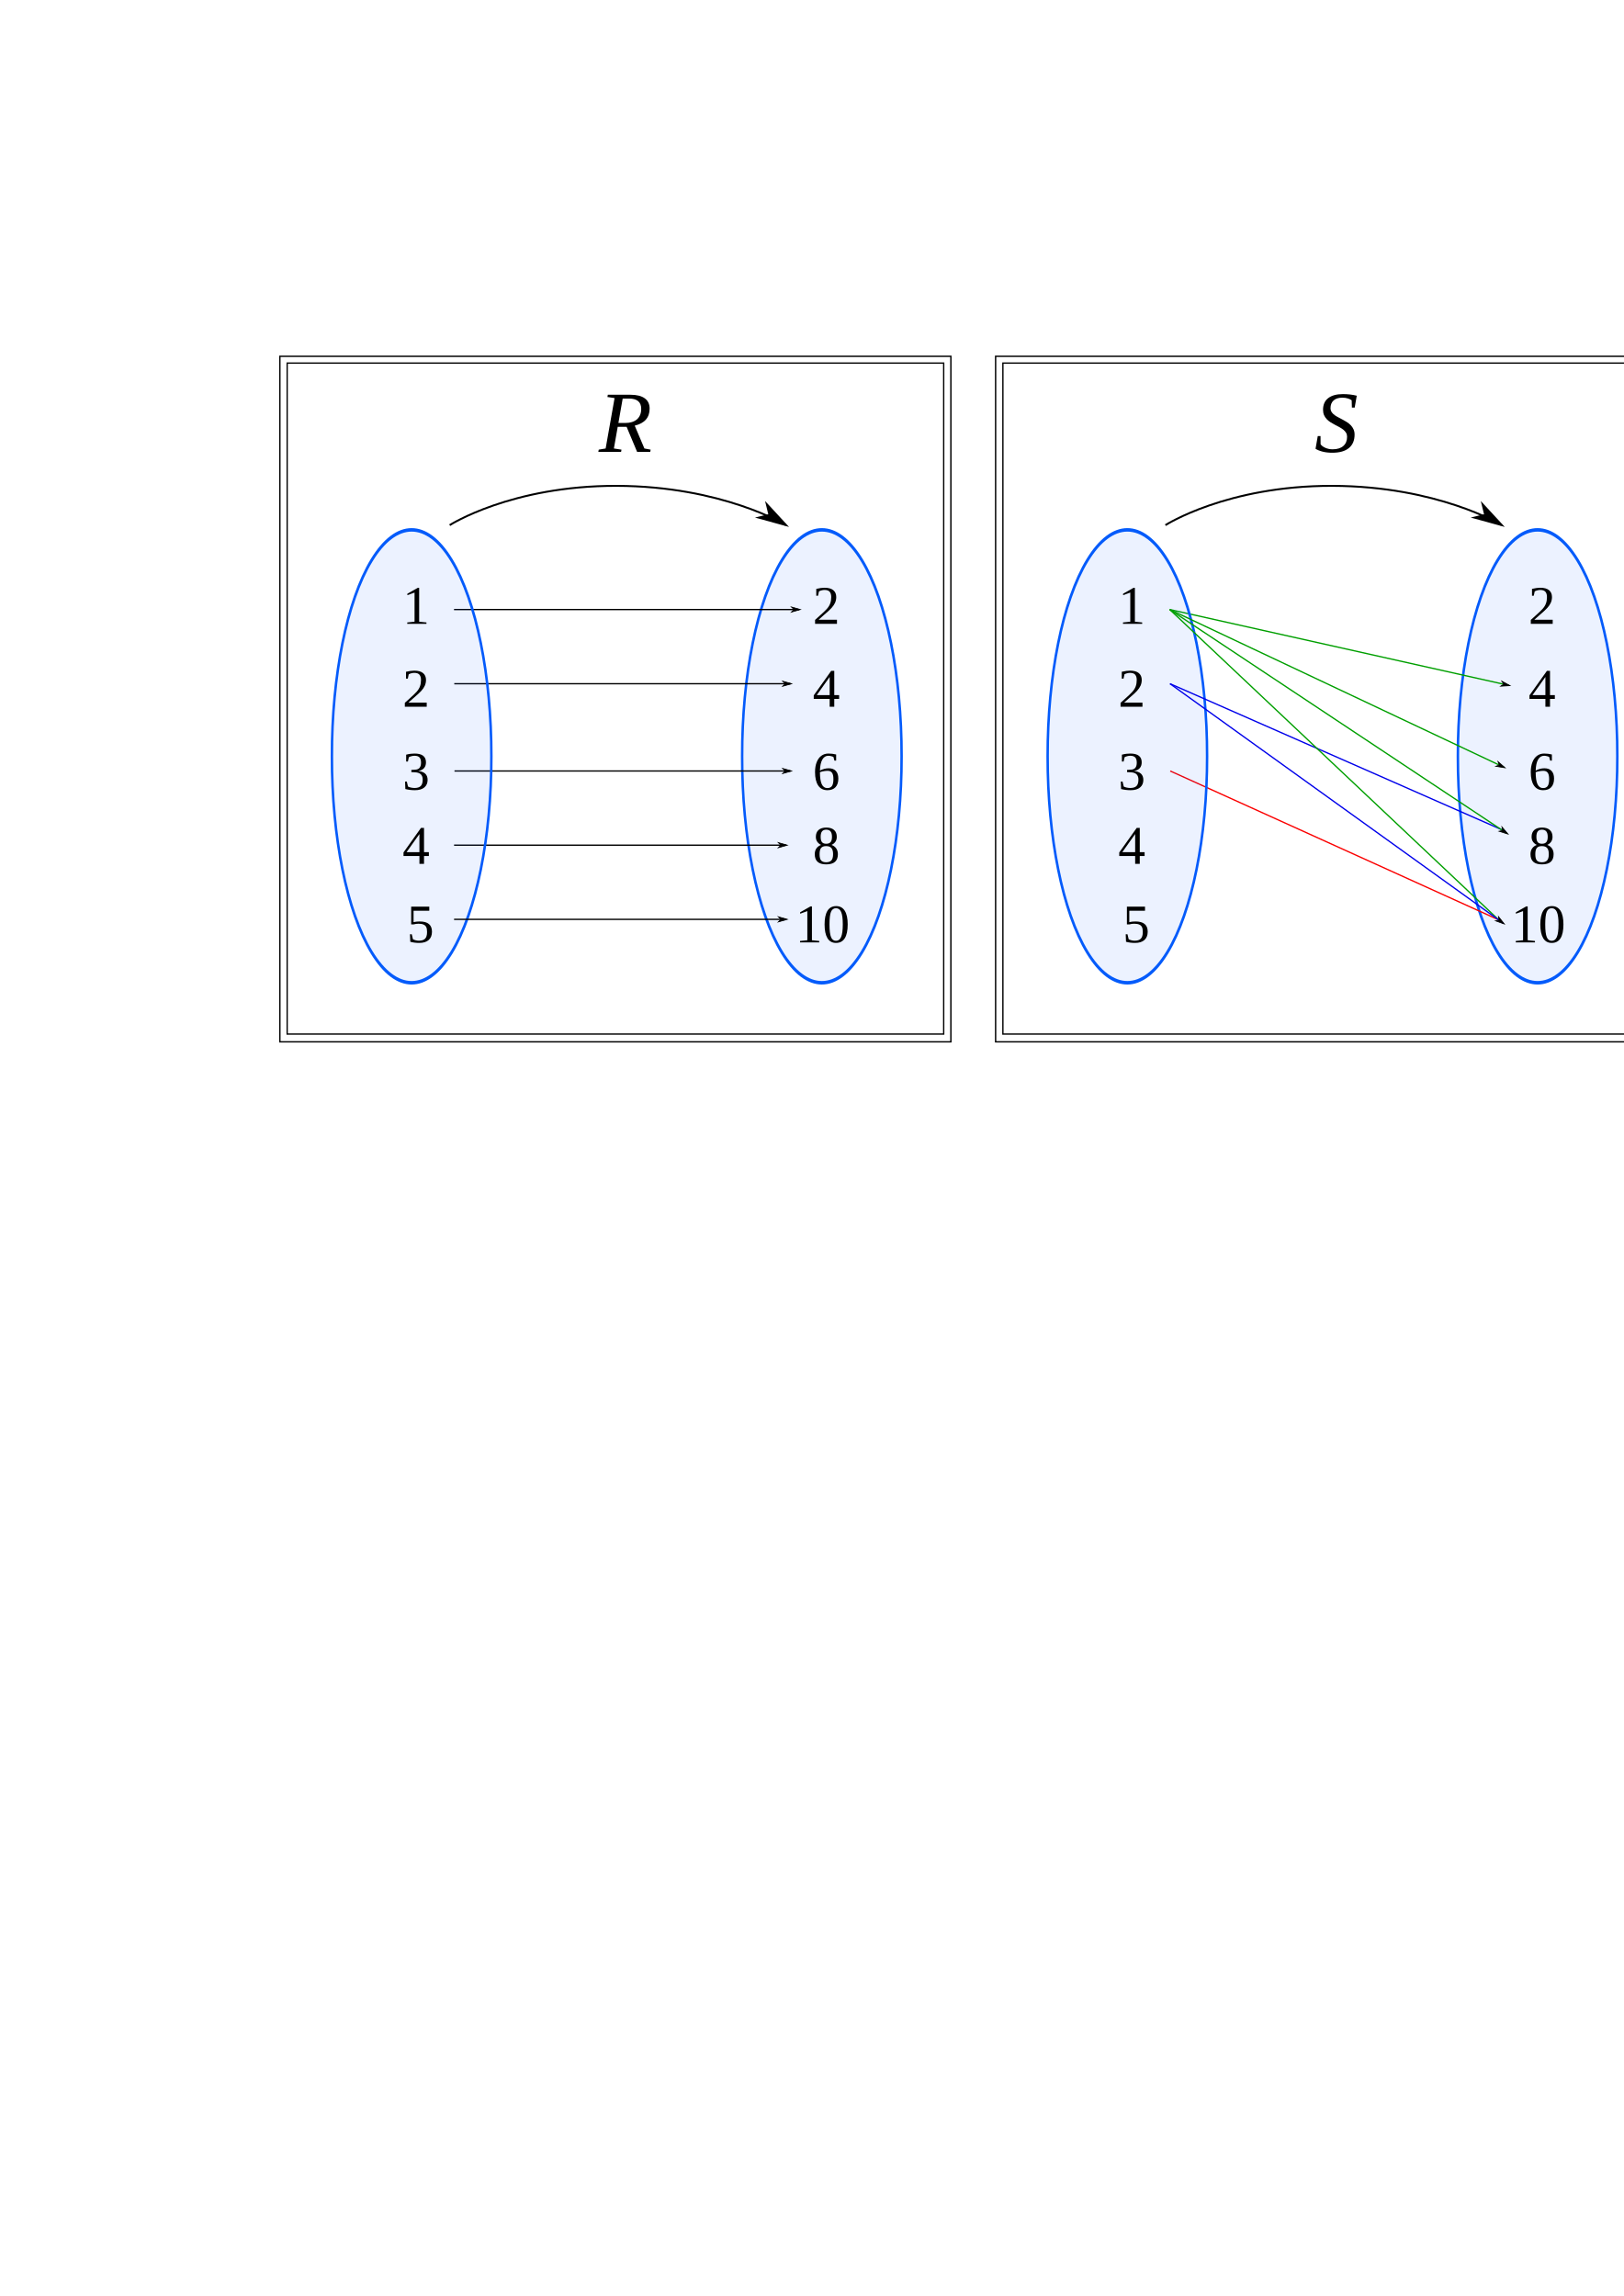
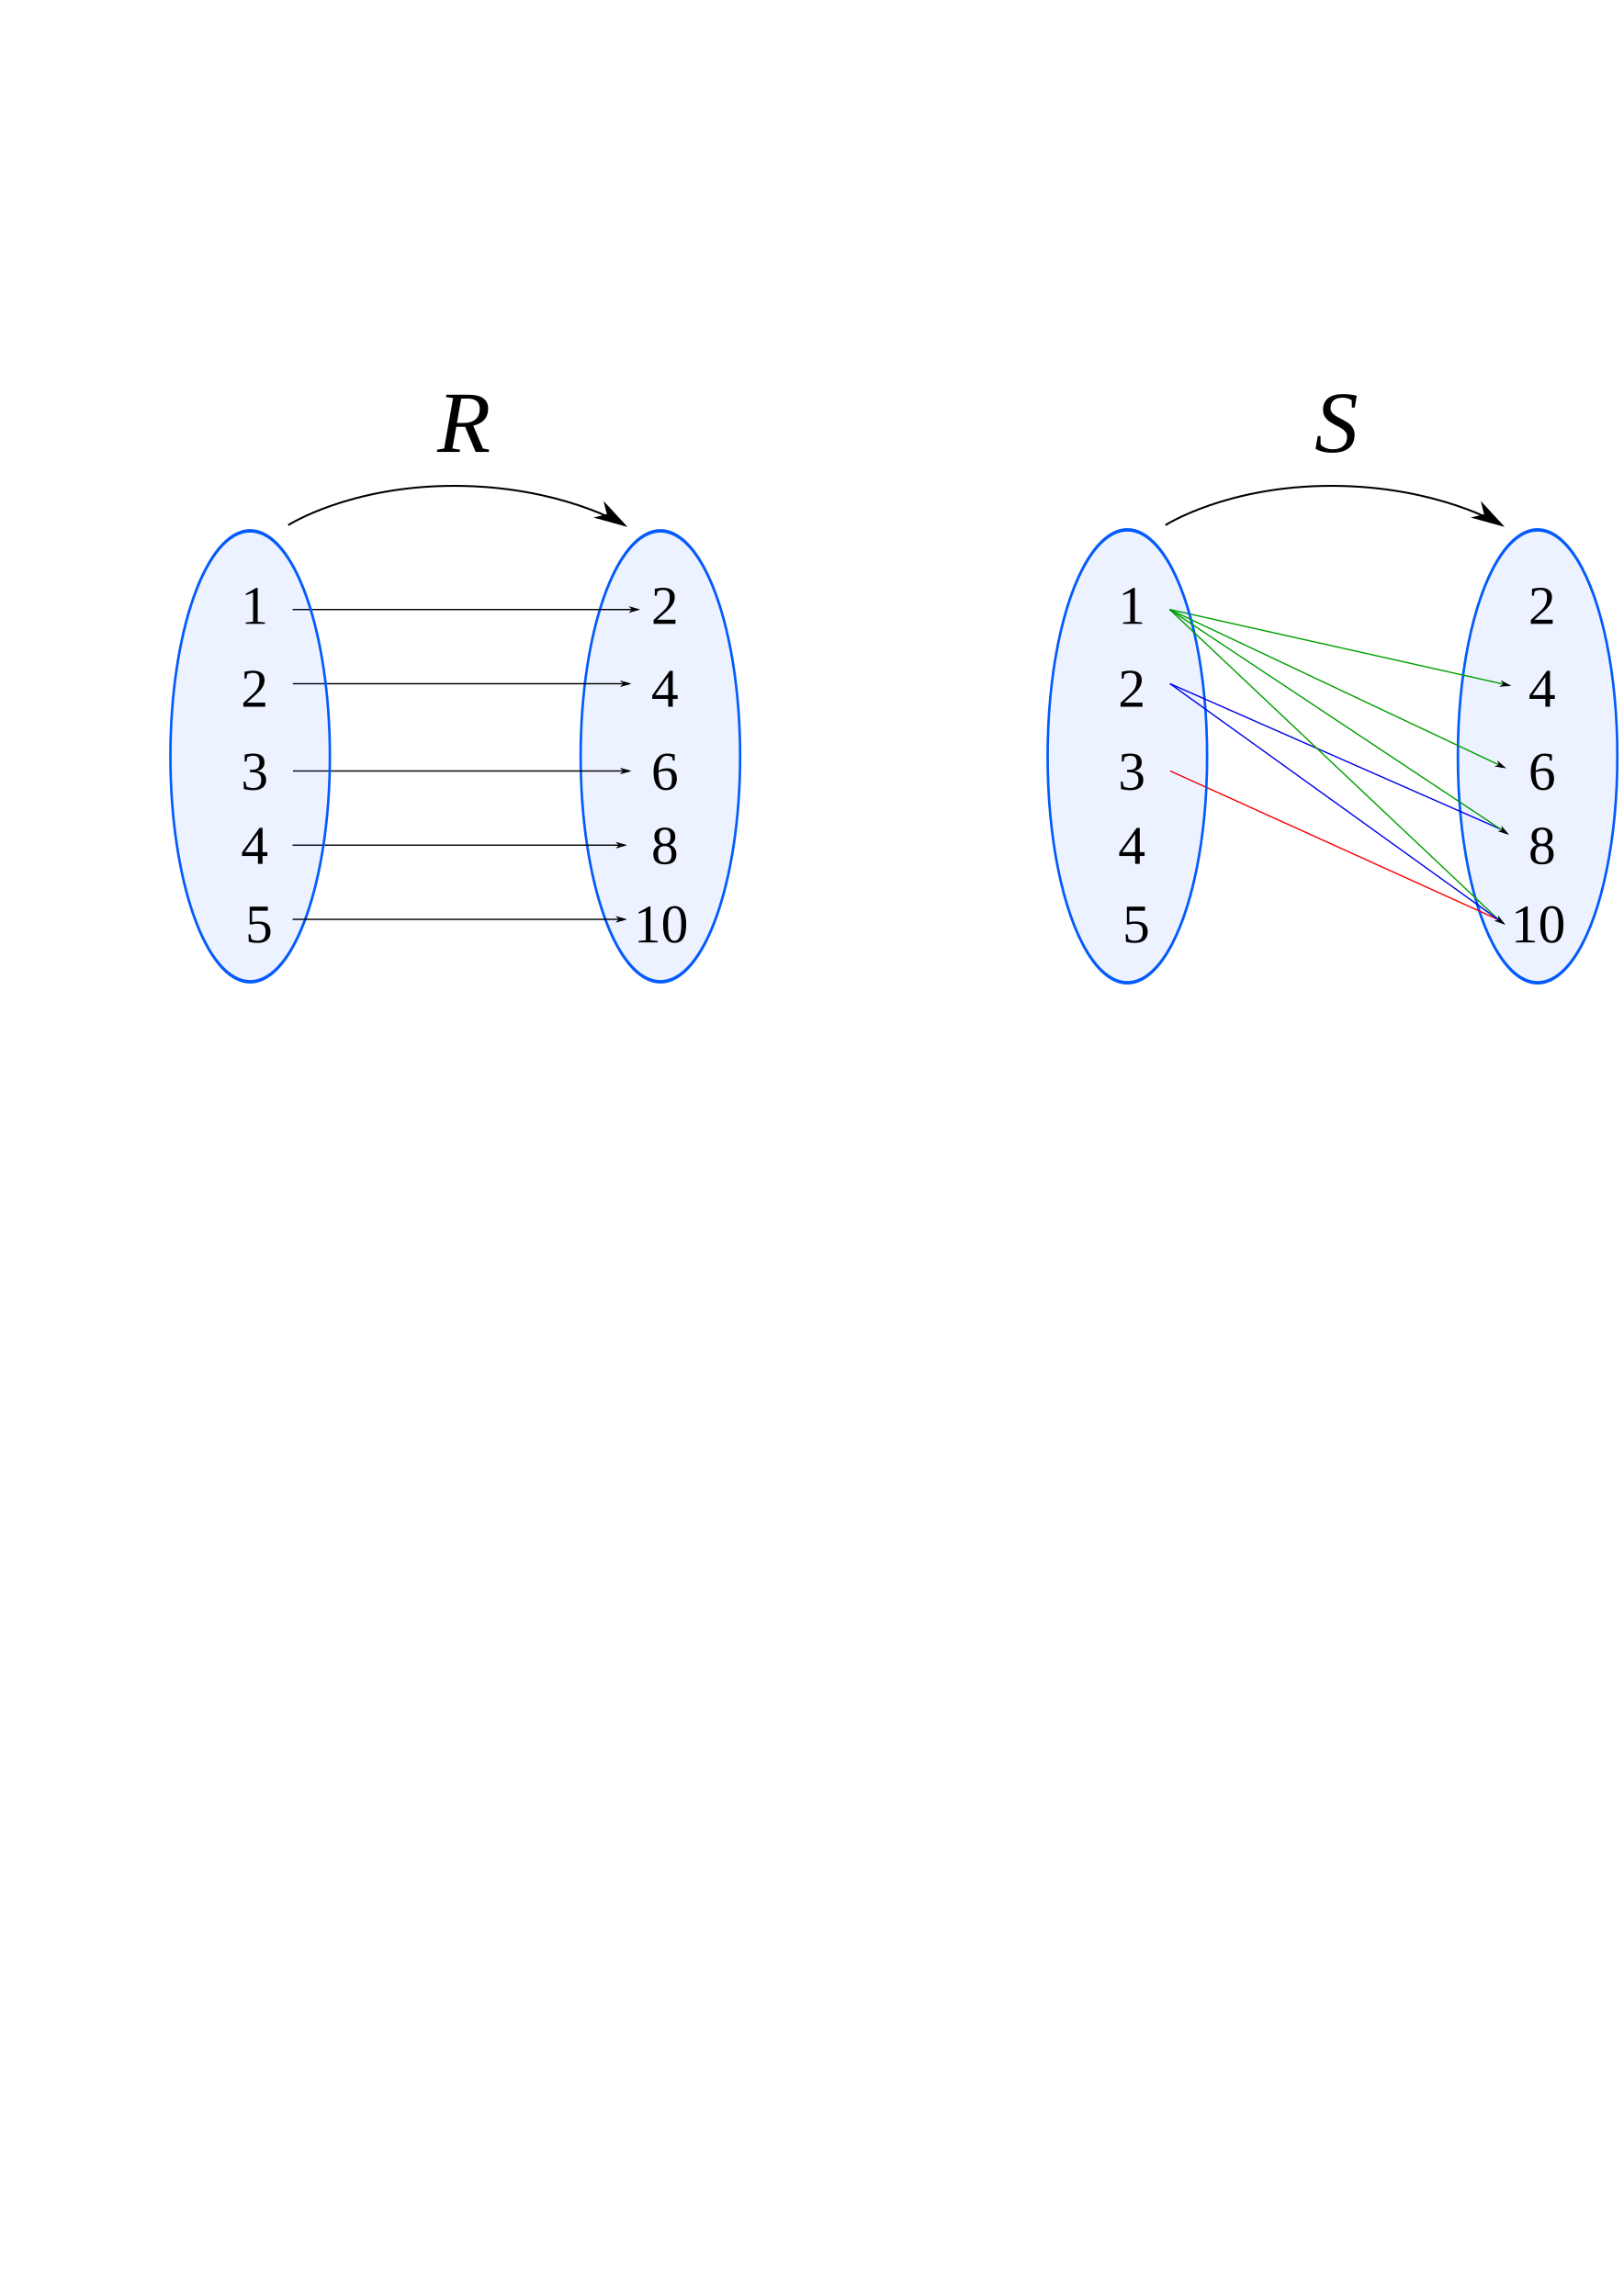
<svg xmlns="http://www.w3.org/2000/svg" xmlns:ns1="http://www.openswatchbook.org/uri/2009/osb" width="744.094" height="1052.362" id="svg2" version="1.1">
  <defs id="defs4">
    <marker orient="auto" refY="0.0" refX="0.0" id="Arrow2Lend" style="overflow:visible;">
      <path id="path5283" style="font-size:12.0;fill-rule:evenodd;stroke-width:0.625;stroke-linejoin:round;" d="M 8.719,4.034 L -2.207,0.016 L 8.719,-4.002 C 6.973,-1.63 6.983,1.616 8.719,4.034 z " transform="scale(1.1) rotate(180) translate(1,0)" />
    </marker>
    <marker orient="auto" refY="0.0" refX="0.0" id="Arrow1Mend" style="overflow:visible;">
      <path id="path5271" d="M 0.0,0.0 L 5.0,-5.0 L -12.5,0.0 L 5.0,5.0 L 0.0,0.0 z " style="fill-rule:evenodd;stroke:#000000;stroke-width:1.0pt;marker-start:none;" transform="scale(0.4) rotate(180) translate(10,0)" />
    </marker>
    <marker orient="auto" refY="0.0" refX="0.0" id="Arrow1Lend" style="overflow:visible;">
      <path id="path5265" d="M 0.0,0.0 L 5.0,-5.0 L -12.5,0.0 L 5.0,5.0 L 0.0,0.0 z " style="fill-rule:evenodd;stroke:#000000;stroke-width:1.0pt;marker-start:none;" transform="scale(0.8) rotate(180) translate(12.5,0)" />
    </marker>
    <linearGradient id="linearGradient5205" ns1:paint="solid">
      <stop style="stop-color:#055bfb;stop-opacity:1;" offset="0" id="stop5207" />
    </linearGradient>
  </defs>
  <g id="layer1">
-     <path transform="matrix(0.7104569,0,0,1.001214,250.2765,-1.486134)" d="m 229.286,347.719 a 51.429,103.214 0 1 1 -102.857,0 51.429,103.214 0 1 1 102.857,0 z" id="path5239" style="fill:#055bfb;fill-opacity:0.076;stroke:#045bfb;stroke-width:1.6;stroke-miterlimit:4;stroke-opacity:1;stroke-dasharray:none" />
-     <text id="text5241" y="285.934" x="372.429" style="font-size:25px;font-style:normal;font-variant:normal;font-weight:bold;font-stretch:normal;line-height:125%;letter-spacing:0px;word-spacing:0px;fill:#000000;fill-opacity:1;stroke:none;font-family:Times New Roman;-inkscape-font-specification:Times New Roman" xml:space="preserve">
-       <tspan style="font-size:25px;font-style:normal;font-variant:normal;font-weight:normal;font-stretch:normal;font-family:Times New Roman;-inkscape-font-specification:Times New Roman" y="285.934" x="372.429" id="tspan5243">2</tspan>
-     </text>
-     <path style="fill:none;stroke:#000000;stroke-width:0.876px;stroke-linecap:butt;stroke-linejoin:miter;stroke-opacity:1;marker-end:url(#Arrow1Lend)" d="m 206.074,240.698 c 0,0 28.157,-18.123 76.469,-18.01 48.312,0.114 77.59,17.947 77.59,17.947" id="path5257" />
-     <path style="fill:none;stroke:#000000;stroke-width:0.6;stroke-linecap:butt;stroke-linejoin:miter;stroke-miterlimit:4;stroke-opacity:1;stroke-dasharray:none;marker-end:url(#Arrow1Mend)" d="m 208.064,279.38 158.166,0 0,0" id="path6075" />
-     <path id="path6263" d="m 208.181,313.38 154.05,0 0,0" style="fill:none;stroke:#000000;stroke-width:0.6;stroke-linecap:butt;stroke-linejoin:miter;stroke-miterlimit:4;stroke-opacity:1;stroke-dasharray:none;marker-end:url(#Arrow1Mend)" />
-     <path style="fill:none;stroke:#000000;stroke-width:0.6;stroke-linecap:butt;stroke-linejoin:miter;stroke-miterlimit:4;stroke-opacity:1;stroke-dasharray:none;marker-end:url(#Arrow1Mend)" d="m 208.279,353.38 153.951,0 0,0" id="path6265" />
-     <path id="path6267" d="m 208.083,387.38 152.148,0 0,0" style="fill:none;stroke:#000000;stroke-width:0.6;stroke-linecap:butt;stroke-linejoin:miter;stroke-miterlimit:4;stroke-opacity:1;stroke-dasharray:none;marker-end:url(#Arrow1Mend)" />
-     <text xml:space="preserve" style="font-size:25px;font-style:normal;font-variant:normal;font-weight:bold;font-stretch:normal;line-height:125%;letter-spacing:0px;word-spacing:0px;fill:#000000;fill-opacity:1;stroke:none;font-family:Times New Roman;-inkscape-font-specification:Times New Roman" x="372.429" y="323.934" id="text6273">
-       <tspan id="tspan6275" x="372.429" y="323.934" style="font-size:25px;font-style:normal;font-variant:normal;font-weight:normal;font-stretch:normal;font-family:Times New Roman;-inkscape-font-specification:Times New Roman">4</tspan>
-     </text>
-     <text id="text6277" y="361.934" x="372.429" style="font-size:25px;font-style:normal;font-variant:normal;font-weight:bold;font-stretch:normal;line-height:125%;letter-spacing:0px;word-spacing:0px;fill:#000000;fill-opacity:1;stroke:none;font-family:Times New Roman;-inkscape-font-specification:Times New Roman" xml:space="preserve">
-       <tspan style="font-size:25px;font-style:normal;font-variant:normal;font-weight:normal;font-stretch:normal;font-family:Times New Roman;-inkscape-font-specification:Times New Roman" y="361.934" x="372.429" id="tspan6279">6</tspan>
-     </text>
-     <text xml:space="preserve" style="font-size:25px;font-style:normal;font-variant:normal;font-weight:bold;font-stretch:normal;line-height:125%;letter-spacing:0px;word-spacing:0px;fill:#000000;fill-opacity:1;stroke:none;font-family:Times New Roman;-inkscape-font-specification:Times New Roman" x="372.429" y="395.934" id="text6281">
-       <tspan id="tspan6283" x="372.429" y="395.934" style="font-size:25px;font-style:normal;font-variant:normal;font-weight:normal;font-stretch:normal;font-family:Times New Roman;-inkscape-font-specification:Times New Roman">8</tspan>
-     </text>
-     <text id="text6285" y="431.934" x="364.429" style="font-size:25px;font-style:normal;font-variant:normal;font-weight:bold;font-stretch:normal;line-height:125%;letter-spacing:0px;word-spacing:0px;fill:#000000;fill-opacity:1;stroke:none;font-family:Times New Roman;-inkscape-font-specification:Times New Roman" xml:space="preserve">
-       <tspan style="font-size:25px;font-style:normal;font-variant:normal;font-weight:normal;font-stretch:normal;font-family:Times New Roman;-inkscape-font-specification:Times New Roman" y="431.934" x="364.429" id="tspan6287">10</tspan>
-     </text>
-     <path style="fill:#055bfb;fill-opacity:0.076;stroke:#045bfb;stroke-width:1.6;stroke-miterlimit:4;stroke-opacity:1;stroke-dasharray:none" id="path6289" d="m 229.286,347.719 a 51.429,103.214 0 1 1 -102.857,0 51.429,103.214 0 1 1 102.857,0 z" transform="matrix(0.7104569,0,0,1.001214,62.27647,-1.486134)" />
-     <text xml:space="preserve" style="font-size:25px;font-style:normal;font-variant:normal;font-weight:bold;font-stretch:normal;line-height:125%;letter-spacing:0px;word-spacing:0px;fill:#000000;fill-opacity:1;stroke:none;font-family:Times New Roman;-inkscape-font-specification:Times New Roman" x="184.429" y="285.934" id="text6291">
-       <tspan id="tspan6293" x="184.429" y="285.934" style="font-size:25px;font-style:normal;font-variant:normal;font-weight:normal;font-stretch:normal;font-family:Times New Roman;-inkscape-font-specification:Times New Roman">1</tspan>
-     </text>
-     <text id="text6295" y="323.934" x="184.429" style="font-size:25px;font-style:normal;font-variant:normal;font-weight:bold;font-stretch:normal;line-height:125%;letter-spacing:0px;word-spacing:0px;fill:#000000;fill-opacity:1;stroke:none;font-family:Times New Roman;-inkscape-font-specification:Times New Roman" xml:space="preserve">
-       <tspan style="font-size:25px;font-style:normal;font-variant:normal;font-weight:normal;font-stretch:normal;font-family:Times New Roman;-inkscape-font-specification:Times New Roman" y="323.934" x="184.429" id="tspan6297">2</tspan>
-     </text>
-     <text xml:space="preserve" style="font-size:25px;font-style:normal;font-variant:normal;font-weight:bold;font-stretch:normal;line-height:125%;letter-spacing:0px;word-spacing:0px;fill:#000000;fill-opacity:1;stroke:none;font-family:Times New Roman;-inkscape-font-specification:Times New Roman" x="184.429" y="361.934" id="text6299">
-       <tspan id="tspan6301" x="184.429" y="361.934" style="font-size:25px;font-style:normal;font-variant:normal;font-weight:normal;font-stretch:normal;font-family:Times New Roman;-inkscape-font-specification:Times New Roman">3</tspan>
-     </text>
-     <text id="text6303" y="395.934" x="184.429" style="font-size:25px;font-style:normal;font-variant:normal;font-weight:bold;font-stretch:normal;line-height:125%;letter-spacing:0px;word-spacing:0px;fill:#000000;fill-opacity:1;stroke:none;font-family:Times New Roman;-inkscape-font-specification:Times New Roman" xml:space="preserve">
-       <tspan style="font-size:25px;font-style:normal;font-variant:normal;font-weight:normal;font-stretch:normal;font-family:Times New Roman;-inkscape-font-specification:Times New Roman" y="395.934" x="184.429" id="tspan6305">4</tspan>
-     </text>
-     <text xml:space="preserve" style="font-size:25px;font-style:normal;font-variant:normal;font-weight:bold;font-stretch:normal;line-height:125%;letter-spacing:0px;word-spacing:0px;fill:#000000;fill-opacity:1;stroke:none;font-family:Times New Roman;-inkscape-font-specification:Times New Roman" x="186.429" y="431.934" id="text6307">
-       <tspan id="tspan6309" x="186.429" y="431.934" style="font-size:25px;font-style:normal;font-variant:normal;font-weight:normal;font-stretch:normal;font-family:Times New Roman;-inkscape-font-specification:Times New Roman">5</tspan>
-     </text>
-     <path style="fill:none;stroke:#000000;stroke-width:0.6;stroke-linecap:butt;stroke-linejoin:miter;stroke-miterlimit:4;stroke-opacity:1;stroke-dasharray:none;marker-end:url(#Arrow1Mend)" d="m 208.083,421.38 152.148,0 0,0" id="path6311" />
-     <text xml:space="preserve" style="font-size:40px;font-style:normal;font-variant:normal;font-weight:normal;font-stretch:normal;text-indent:0;text-align:start;text-decoration:none;line-height:125%;letter-spacing:0px;word-spacing:0px;text-transform:none;direction:ltr;block-progression:tb;writing-mode:lr-tb;text-anchor:start;baseline-shift:baseline;color:#000000;fill:#000000;fill-opacity:1;fill-rule:nonzero;stroke:none;stroke-width:1px;marker:none;visibility:visible;display:inline;overflow:visible;enable-background:accumulate;font-family:Arabic Typesetting;-inkscape-font-specification:Arabic Typesetting" x="274.407" y="207.12" id="text6313">
-       <tspan id="tspan6315" x="274.407" y="207.12" style="font-size:40px;font-style:italic;font-variant:normal;font-weight:normal;font-stretch:normal;text-align:start;line-height:125%;writing-mode:lr-tb;text-anchor:start;font-family:Times New Roman;-inkscape-font-specification:'Times New Roman, Italic'">R</tspan>
-     </text>
-     <rect style="fill:none;stroke:#000000;stroke-width:0.61;stroke-miterlimit:4;stroke-opacity:1;stroke-dasharray:none" id="rect6317" width="300.867" height="307.541" x="131.599" y="166.419" />
-     <rect y="163.314" x="128.258" height="314.202" width="307.502" id="rect6319" style="fill:none;stroke:#000000;stroke-width:0.624;stroke-miterlimit:4;stroke-opacity:1;stroke-dasharray:none" />
-     <path style="fill:#055bfb;fill-opacity:0.076;stroke:#045bfb;stroke-width:1.6;stroke-miterlimit:4;stroke-opacity:1;stroke-dasharray:none" id="path6321" d="m 229.286,347.719 a 51.429,103.214 0 1 1 -102.857,0 51.429,103.214 0 1 1 102.857,0 z" transform="matrix(0.7104569,0,0,1.001214,578.2765,-1.486134)" />
-     <text xml:space="preserve" style="font-size:25px;font-style:normal;font-variant:normal;font-weight:bold;font-stretch:normal;line-height:125%;letter-spacing:0px;word-spacing:0px;fill:#000000;fill-opacity:1;stroke:none;font-family:Times New Roman;-inkscape-font-specification:Times New Roman" x="700.429" y="285.934" id="text6323">
-       <tspan id="tspan6325" x="700.429" y="285.934" style="font-size:25px;font-style:normal;font-variant:normal;font-weight:normal;font-stretch:normal;font-family:Times New Roman;-inkscape-font-specification:Times New Roman">2</tspan>
-     </text>
-     <path id="path6327" d="m 534.074,240.698 c 0,0 28.157,-18.123 76.469,-18.01 48.312,0.114 77.59,17.947 77.59,17.947" style="fill:none;stroke:#000000;stroke-width:0.876px;stroke-linecap:butt;stroke-linejoin:miter;stroke-opacity:1;marker-end:url(#Arrow1Lend)" />
-     <path id="path6329" d="m 536.064,279.38 155.385,34.759" style="fill:none;stroke:#009f00;stroke-width:0.6;stroke-linecap:butt;stroke-linejoin:miter;stroke-miterlimit:4;stroke-opacity:1;stroke-dasharray:none;marker-end:url(#Arrow1Mend);marker-mid:none" />
-     <path id="path6333" d="m 536.279,353.38 151.673,68.748" style="fill:none;stroke:#fb0000;stroke-width:0.6;stroke-linecap:butt;stroke-linejoin:miter;stroke-miterlimit:4;stroke-opacity:1;stroke-dasharray:none;marker-end:none" />
-     <text id="text6337" y="323.934" x="700.429" style="font-size:25px;font-style:normal;font-variant:normal;font-weight:bold;font-stretch:normal;line-height:125%;letter-spacing:0px;word-spacing:0px;fill:#000000;fill-opacity:1;stroke:none;font-family:Times New Roman;-inkscape-font-specification:Times New Roman" xml:space="preserve">
-       <tspan style="font-size:25px;font-style:normal;font-variant:normal;font-weight:normal;font-stretch:normal;font-family:Times New Roman;-inkscape-font-specification:Times New Roman" y="323.934" x="700.429" id="tspan6339">4</tspan>
-     </text>
-     <text xml:space="preserve" style="font-size:25px;font-style:normal;font-variant:normal;font-weight:bold;font-stretch:normal;line-height:125%;letter-spacing:0px;word-spacing:0px;fill:#000000;fill-opacity:1;stroke:none;font-family:Times New Roman;-inkscape-font-specification:Times New Roman" x="700.429" y="361.934" id="text6341">
-       <tspan id="tspan6343" x="700.429" y="361.934" style="font-size:25px;font-style:normal;font-variant:normal;font-weight:normal;font-stretch:normal;font-family:Times New Roman;-inkscape-font-specification:Times New Roman">6</tspan>
-     </text>
-     <text id="text6345" y="395.934" x="700.429" style="font-size:25px;font-style:normal;font-variant:normal;font-weight:bold;font-stretch:normal;line-height:125%;letter-spacing:0px;word-spacing:0px;fill:#000000;fill-opacity:1;stroke:none;font-family:Times New Roman;-inkscape-font-specification:Times New Roman" xml:space="preserve">
-       <tspan style="font-size:25px;font-style:normal;font-variant:normal;font-weight:normal;font-stretch:normal;font-family:Times New Roman;-inkscape-font-specification:Times New Roman" y="395.934" x="700.429" id="tspan6347">8</tspan>
-     </text>
-     <text xml:space="preserve" style="font-size:25px;font-style:normal;font-variant:normal;font-weight:bold;font-stretch:normal;line-height:125%;letter-spacing:0px;word-spacing:0px;fill:#000000;fill-opacity:1;stroke:none;font-family:Times New Roman;-inkscape-font-specification:Times New Roman" x="692.429" y="431.934" id="text6349">
-       <tspan id="tspan6351" x="692.429" y="431.934" style="font-size:25px;font-style:normal;font-variant:normal;font-weight:normal;font-stretch:normal;font-family:Times New Roman;-inkscape-font-specification:Times New Roman">10</tspan>
-     </text>
-     <path transform="matrix(0.7104569,0,0,1.001214,390.2765,-1.486134)" d="m 229.286,347.719 a 51.429,103.214 0 1 1 -102.857,0 51.429,103.214 0 1 1 102.857,0 z" id="path6353" style="fill:#055bfb;fill-opacity:0.076;stroke:#045bfb;stroke-width:1.6;stroke-miterlimit:4;stroke-opacity:1;stroke-dasharray:none" />
-     <text id="text6355" y="285.934" x="512.429" style="font-size:25px;font-style:normal;font-variant:normal;font-weight:bold;font-stretch:normal;line-height:125%;letter-spacing:0px;word-spacing:0px;fill:#000000;fill-opacity:1;stroke:none;font-family:Times New Roman;-inkscape-font-specification:Times New Roman" xml:space="preserve">
-       <tspan style="font-size:25px;font-style:normal;font-variant:normal;font-weight:normal;font-stretch:normal;font-family:Times New Roman;-inkscape-font-specification:Times New Roman" y="285.934" x="512.429" id="tspan6357">1</tspan>
-     </text>
-     <text xml:space="preserve" style="font-size:25px;font-style:normal;font-variant:normal;font-weight:bold;font-stretch:normal;line-height:125%;letter-spacing:0px;word-spacing:0px;fill:#000000;fill-opacity:1;stroke:none;font-family:Times New Roman;-inkscape-font-specification:Times New Roman" x="512.429" y="323.934" id="text6359">
-       <tspan id="tspan6361" x="512.429" y="323.934" style="font-size:25px;font-style:normal;font-variant:normal;font-weight:normal;font-stretch:normal;font-family:Times New Roman;-inkscape-font-specification:Times New Roman">2</tspan>
-     </text>
-     <text id="text6363" y="361.934" x="512.429" style="font-size:25px;font-style:normal;font-variant:normal;font-weight:bold;font-stretch:normal;line-height:125%;letter-spacing:0px;word-spacing:0px;fill:#000000;fill-opacity:1;stroke:none;font-family:Times New Roman;-inkscape-font-specification:Times New Roman" xml:space="preserve">
-       <tspan style="font-size:25px;font-style:normal;font-variant:normal;font-weight:normal;font-stretch:normal;font-family:Times New Roman;-inkscape-font-specification:Times New Roman" y="361.934" x="512.429" id="tspan6365">3</tspan>
-     </text>
-     <text xml:space="preserve" style="font-size:25px;font-style:normal;font-variant:normal;font-weight:bold;font-stretch:normal;line-height:125%;letter-spacing:0px;word-spacing:0px;fill:#000000;fill-opacity:1;stroke:none;font-family:Times New Roman;-inkscape-font-specification:Times New Roman" x="512.429" y="395.934" id="text6367">
-       <tspan id="tspan6369" x="512.429" y="395.934" style="font-size:25px;font-style:normal;font-variant:normal;font-weight:normal;font-stretch:normal;font-family:Times New Roman;-inkscape-font-specification:Times New Roman">4</tspan>
-     </text>
-     <text id="text6371" y="431.934" x="514.429" style="font-size:25px;font-style:normal;font-variant:normal;font-weight:bold;font-stretch:normal;line-height:125%;letter-spacing:0px;word-spacing:0px;fill:#000000;fill-opacity:1;stroke:none;font-family:Times New Roman;-inkscape-font-specification:Times New Roman" xml:space="preserve">
-       <tspan style="font-size:25px;font-style:normal;font-variant:normal;font-weight:normal;font-stretch:normal;font-family:Times New Roman;-inkscape-font-specification:Times New Roman" y="431.934" x="514.429" id="tspan6373">5</tspan>
-     </text>
-     <text id="text6377" y="207.12" x="602.407" style="font-size:40px;font-style:normal;font-variant:normal;font-weight:normal;font-stretch:normal;text-indent:0;text-align:start;text-decoration:none;line-height:125%;letter-spacing:0px;word-spacing:0px;text-transform:none;direction:ltr;block-progression:tb;writing-mode:lr-tb;text-anchor:start;baseline-shift:baseline;color:#000000;fill:#000000;fill-opacity:1;fill-rule:nonzero;stroke:none;stroke-width:1px;marker:none;visibility:visible;display:inline;overflow:visible;enable-background:accumulate;font-family:Arabic Typesetting;-inkscape-font-specification:Arabic Typesetting" xml:space="preserve">
-       <tspan style="font-size:40px;font-style:italic;font-variant:normal;font-weight:normal;font-stretch:normal;text-align:start;line-height:125%;writing-mode:lr-tb;text-anchor:start;font-family:Times New Roman;-inkscape-font-specification:'Times New Roman, Italic'" y="207.12" x="602.407" id="tspan6379">S</tspan>
-     </text>
-     <rect y="166.419" x="459.599" height="307.541" width="300.867" id="rect6381" style="fill:none;stroke:#000000;stroke-width:0.61;stroke-miterlimit:4;stroke-opacity:1;stroke-dasharray:none" />
-     <path id="path6387" d="m 536.181,313.38 153.75,67.667" style="fill:none;stroke:#0000ea;stroke-width:0.6;stroke-linecap:butt;stroke-linejoin:miter;stroke-miterlimit:4;stroke-opacity:1;stroke-dasharray:none;marker-end:none" />
-     <rect style="fill:none;stroke:#000000;stroke-width:0.624;stroke-miterlimit:4;stroke-opacity:1;stroke-dasharray:none" id="rect6383" width="307.502" height="314.202" x="456.258" y="163.314" />
-     <path style="fill:none;stroke:#009f00;stroke-width:0.6;stroke-linecap:butt;stroke-linejoin:miter;stroke-miterlimit:4;stroke-opacity:1;stroke-dasharray:none;marker-end:url(#Arrow1Mend);marker-mid:url(#Arrow1Mend)" d="M 536.064,279.38 689.225,351.68" id="path6389" />
-     <path id="path6391" d="M 536.064,279.38 690.616,381.99" style="fill:none;stroke:#009f00;stroke-width:0.6;stroke-linecap:butt;stroke-linejoin:miter;stroke-miterlimit:4;stroke-opacity:1;stroke-dasharray:none;marker-end:url(#Arrow1Mend);marker-mid:url(#Arrow1Mend)" />
-     <path style="fill:none;stroke:#009f00;stroke-width:0.6;stroke-linecap:butt;stroke-linejoin:miter;stroke-miterlimit:4;stroke-opacity:1;stroke-dasharray:none;marker-mid:none;marker-end:none" d="M 536.064,279.38 687.647,422.414" id="path6393" />
-     <path style="fill:none;stroke:#0000ea;stroke-width:0.6;stroke-linecap:butt;stroke-linejoin:miter;stroke-miterlimit:4;stroke-opacity:1;stroke-dasharray:none;marker-end:url(#Arrow1Mend)" d="M 536.181,313.38 688.935,423.184" id="path10411" />
+     <g id="g11901" transform="translate(-74,0)">
+       <path style="fill:#055bfb;fill-opacity:0.076;stroke:#045bfb;stroke-width:1.6;stroke-miterlimit:4;stroke-opacity:1;stroke-dasharray:none" id="path5239" d="m 229.286,347.719 c 0,57.004 -23.025,103.214 -51.429,103.214 -28.403,0 -51.429,-46.211 -51.429,-103.214 0,-57.004 23.025,-103.214 51.429,-103.214 28.403,0 51.429,46.211 51.429,103.214 z" transform="matrix(0.7104569,0,0,1.001214,250.2765,-1.486134)" />
+       <text xml:space="preserve" style="font-size:25px;font-style:normal;font-variant:normal;font-weight:bold;font-stretch:normal;line-height:125%;letter-spacing:0px;word-spacing:0px;fill:#000000;fill-opacity:1;stroke:none;font-family:Times New Roman;-inkscape-font-specification:Times New Roman" x="372.429" y="285.934" id="text5241">
+         <tspan id="tspan5243" x="372.429" y="285.934" style="font-size:25px;font-style:normal;font-variant:normal;font-weight:normal;font-stretch:normal;font-family:Times New Roman;-inkscape-font-specification:Times New Roman">2</tspan>
+       </text>
+       <path id="path5257" d="m 206.074,240.698 c 0,0 28.157,-18.123 76.469,-18.01 48.312,0.114 77.59,17.947 77.59,17.947" style="fill:none;stroke:#000000;stroke-width:0.876px;stroke-linecap:butt;stroke-linejoin:miter;stroke-opacity:1;marker-end:url(#Arrow1Lend)" />
+       <path id="path6075" d="m 208.064,279.38 158.166,0 0,0" style="fill:none;stroke:#000000;stroke-width:0.6;stroke-linecap:butt;stroke-linejoin:miter;stroke-miterlimit:4;stroke-opacity:1;stroke-dasharray:none;marker-end:url(#Arrow1Mend)" />
+       <path style="fill:none;stroke:#000000;stroke-width:0.6;stroke-linecap:butt;stroke-linejoin:miter;stroke-miterlimit:4;stroke-opacity:1;stroke-dasharray:none;marker-end:url(#Arrow1Mend)" d="m 208.181,313.38 154.05,0 0,0" id="path6263" />
+       <path id="path6265" d="m 208.279,353.38 153.951,0 0,0" style="fill:none;stroke:#000000;stroke-width:0.6;stroke-linecap:butt;stroke-linejoin:miter;stroke-miterlimit:4;stroke-opacity:1;stroke-dasharray:none;marker-end:url(#Arrow1Mend)" />
+       <path style="fill:none;stroke:#000000;stroke-width:0.6;stroke-linecap:butt;stroke-linejoin:miter;stroke-miterlimit:4;stroke-opacity:1;stroke-dasharray:none;marker-end:url(#Arrow1Mend)" d="m 208.083,387.38 152.148,0 0,0" id="path6267" />
+       <text id="text6273" y="323.934" x="372.429" style="font-size:25px;font-style:normal;font-variant:normal;font-weight:bold;font-stretch:normal;line-height:125%;letter-spacing:0px;word-spacing:0px;fill:#000000;fill-opacity:1;stroke:none;font-family:Times New Roman;-inkscape-font-specification:Times New Roman" xml:space="preserve">
+         <tspan style="font-size:25px;font-style:normal;font-variant:normal;font-weight:normal;font-stretch:normal;font-family:Times New Roman;-inkscape-font-specification:Times New Roman" y="323.934" x="372.429" id="tspan6275">4</tspan>
+       </text>
+       <text xml:space="preserve" style="font-size:25px;font-style:normal;font-variant:normal;font-weight:bold;font-stretch:normal;line-height:125%;letter-spacing:0px;word-spacing:0px;fill:#000000;fill-opacity:1;stroke:none;font-family:Times New Roman;-inkscape-font-specification:Times New Roman" x="372.429" y="361.934" id="text6277">
+         <tspan id="tspan6279" x="372.429" y="361.934" style="font-size:25px;font-style:normal;font-variant:normal;font-weight:normal;font-stretch:normal;font-family:Times New Roman;-inkscape-font-specification:Times New Roman">6</tspan>
+       </text>
+       <text id="text6281" y="395.934" x="372.429" style="font-size:25px;font-style:normal;font-variant:normal;font-weight:bold;font-stretch:normal;line-height:125%;letter-spacing:0px;word-spacing:0px;fill:#000000;fill-opacity:1;stroke:none;font-family:Times New Roman;-inkscape-font-specification:Times New Roman" xml:space="preserve">
+         <tspan style="font-size:25px;font-style:normal;font-variant:normal;font-weight:normal;font-stretch:normal;font-family:Times New Roman;-inkscape-font-specification:Times New Roman" y="395.934" x="372.429" id="tspan6283">8</tspan>
+       </text>
+       <text xml:space="preserve" style="font-size:25px;font-style:normal;font-variant:normal;font-weight:bold;font-stretch:normal;line-height:125%;letter-spacing:0px;word-spacing:0px;fill:#000000;fill-opacity:1;stroke:none;font-family:Times New Roman;-inkscape-font-specification:Times New Roman" x="364.429" y="431.934" id="text6285">
+         <tspan id="tspan6287" x="364.429" y="431.934" style="font-size:25px;font-style:normal;font-variant:normal;font-weight:normal;font-stretch:normal;font-family:Times New Roman;-inkscape-font-specification:Times New Roman">10</tspan>
+       </text>
+       <path transform="matrix(0.7104569,0,0,1.001214,62.27647,-1.486134)" d="m 229.286,347.719 c 0,57.004 -23.025,103.214 -51.429,103.214 -28.403,0 -51.429,-46.211 -51.429,-103.214 0,-57.004 23.025,-103.214 51.429,-103.214 28.403,0 51.429,46.211 51.429,103.214 z" id="path6289" style="fill:#055bfb;fill-opacity:0.076;stroke:#045bfb;stroke-width:1.6;stroke-miterlimit:4;stroke-opacity:1;stroke-dasharray:none" />
+       <text id="text6291" y="285.934" x="184.429" style="font-size:25px;font-style:normal;font-variant:normal;font-weight:bold;font-stretch:normal;line-height:125%;letter-spacing:0px;word-spacing:0px;fill:#000000;fill-opacity:1;stroke:none;font-family:Times New Roman;-inkscape-font-specification:Times New Roman" xml:space="preserve">
+         <tspan style="font-size:25px;font-style:normal;font-variant:normal;font-weight:normal;font-stretch:normal;font-family:Times New Roman;-inkscape-font-specification:Times New Roman" y="285.934" x="184.429" id="tspan6293">1</tspan>
+       </text>
+       <text xml:space="preserve" style="font-size:25px;font-style:normal;font-variant:normal;font-weight:bold;font-stretch:normal;line-height:125%;letter-spacing:0px;word-spacing:0px;fill:#000000;fill-opacity:1;stroke:none;font-family:Times New Roman;-inkscape-font-specification:Times New Roman" x="184.429" y="323.934" id="text6295">
+         <tspan id="tspan6297" x="184.429" y="323.934" style="font-size:25px;font-style:normal;font-variant:normal;font-weight:normal;font-stretch:normal;font-family:Times New Roman;-inkscape-font-specification:Times New Roman">2</tspan>
+       </text>
+       <text id="text6299" y="361.934" x="184.429" style="font-size:25px;font-style:normal;font-variant:normal;font-weight:bold;font-stretch:normal;line-height:125%;letter-spacing:0px;word-spacing:0px;fill:#000000;fill-opacity:1;stroke:none;font-family:Times New Roman;-inkscape-font-specification:Times New Roman" xml:space="preserve">
+         <tspan style="font-size:25px;font-style:normal;font-variant:normal;font-weight:normal;font-stretch:normal;font-family:Times New Roman;-inkscape-font-specification:Times New Roman" y="361.934" x="184.429" id="tspan6301">3</tspan>
+       </text>
+       <text xml:space="preserve" style="font-size:25px;font-style:normal;font-variant:normal;font-weight:bold;font-stretch:normal;line-height:125%;letter-spacing:0px;word-spacing:0px;fill:#000000;fill-opacity:1;stroke:none;font-family:Times New Roman;-inkscape-font-specification:Times New Roman" x="184.429" y="395.934" id="text6303">
+         <tspan id="tspan6305" x="184.429" y="395.934" style="font-size:25px;font-style:normal;font-variant:normal;font-weight:normal;font-stretch:normal;font-family:Times New Roman;-inkscape-font-specification:Times New Roman">4</tspan>
+       </text>
+       <text id="text6307" y="431.934" x="186.429" style="font-size:25px;font-style:normal;font-variant:normal;font-weight:bold;font-stretch:normal;line-height:125%;letter-spacing:0px;word-spacing:0px;fill:#000000;fill-opacity:1;stroke:none;font-family:Times New Roman;-inkscape-font-specification:Times New Roman" xml:space="preserve">
+         <tspan style="font-size:25px;font-style:normal;font-variant:normal;font-weight:normal;font-stretch:normal;font-family:Times New Roman;-inkscape-font-specification:Times New Roman" y="431.934" x="186.429" id="tspan6309">5</tspan>
+       </text>
+       <path id="path6311" d="m 208.083,421.38 152.148,0 0,0" style="fill:none;stroke:#000000;stroke-width:0.6;stroke-linecap:butt;stroke-linejoin:miter;stroke-miterlimit:4;stroke-opacity:1;stroke-dasharray:none;marker-end:url(#Arrow1Mend)" />
+       <text id="text6313" y="207.12" x="274.407" style="font-size:40px;font-style:normal;font-variant:normal;font-weight:normal;font-stretch:normal;text-indent:0;text-align:start;text-decoration:none;line-height:125%;letter-spacing:0px;word-spacing:0px;text-transform:none;direction:ltr;block-progression:tb;writing-mode:lr-tb;text-anchor:start;baseline-shift:baseline;color:#000000;fill:#000000;fill-opacity:1;fill-rule:nonzero;stroke:none;stroke-width:1px;marker:none;visibility:visible;display:inline;overflow:visible;enable-background:accumulate;font-family:Arabic Typesetting;-inkscape-font-specification:Arabic Typesetting" xml:space="preserve">
+         <tspan style="font-size:40px;font-style:italic;font-variant:normal;font-weight:normal;font-stretch:normal;text-align:start;line-height:125%;writing-mode:lr-tb;text-anchor:start;font-family:Times New Roman;-inkscape-font-specification:'Times New Roman, Italic'" y="207.12" x="274.407" id="tspan6315">R</tspan>
+       </text>
+     </g>
+     <rect style="fill:none;stroke:none;stroke-width:0.61;stroke-miterlimit:4;stroke-opacity:1;stroke-dasharray:none" id="rect6317" width="300.867" height="307.541" x="57.599" y="166.419" />
+     <rect y="163.314" x="54.258" height="314.202" width="307.502" id="rect6319" style="fill:none;stroke:none;stroke-width:0.624;stroke-miterlimit:4;stroke-opacity:1;stroke-dasharray:none" />
+     <rect y="166.419" x="459.599" height="307.541" width="300.867" id="rect6381" style="fill:none;stroke:none;stroke-width:0.61;stroke-miterlimit:4;stroke-opacity:1;stroke-dasharray:none" />
+     <rect style="fill:none;stroke:none;stroke-width:0.624;stroke-miterlimit:4;stroke-opacity:1;stroke-dasharray:none" id="rect6383" width="307.502" height="314.202" x="456.258" y="163.314" />
+     <g id="g11933">
+       <path transform="matrix(0.7104569,0,0,1.001214,578.2765,-1.486134)" d="m 229.286,347.719 a 51.429,103.214 0 1 1 -102.857,0 51.429,103.214 0 1 1 102.857,0 z" id="path6321" style="fill:#055bfb;fill-opacity:0.076;stroke:#045bfb;stroke-width:1.6;stroke-miterlimit:4;stroke-opacity:1;stroke-dasharray:none" />
+       <text id="text6323" y="285.934" x="700.429" style="font-size:25px;font-style:normal;font-variant:normal;font-weight:bold;font-stretch:normal;line-height:125%;letter-spacing:0px;word-spacing:0px;fill:#000000;fill-opacity:1;stroke:none;font-family:Times New Roman;-inkscape-font-specification:Times New Roman" xml:space="preserve">
+         <tspan style="font-size:25px;font-style:normal;font-variant:normal;font-weight:normal;font-stretch:normal;font-family:Times New Roman;-inkscape-font-specification:Times New Roman" y="285.934" x="700.429" id="tspan6325">2</tspan>
+       </text>
+       <path style="fill:none;stroke:#000000;stroke-width:0.876px;stroke-linecap:butt;stroke-linejoin:miter;stroke-opacity:1;marker-end:url(#Arrow1Lend)" d="m 534.074,240.698 c 0,0 28.157,-18.123 76.469,-18.01 48.312,0.114 77.59,17.947 77.59,17.947" id="path6327" />
+       <path style="fill:none;stroke:#009f00;stroke-width:0.6;stroke-linecap:butt;stroke-linejoin:miter;stroke-miterlimit:4;stroke-opacity:1;stroke-dasharray:none;marker-end:url(#Arrow1Mend);marker-mid:none" d="m 536.064,279.38 155.385,34.759" id="path6329" />
+       <path style="fill:none;stroke:#fb0000;stroke-width:0.6;stroke-linecap:butt;stroke-linejoin:miter;stroke-miterlimit:4;stroke-opacity:1;stroke-dasharray:none;marker-end:none" d="m 536.279,353.38 151.673,68.748" id="path6333" />
+       <text xml:space="preserve" style="font-size:25px;font-style:normal;font-variant:normal;font-weight:bold;font-stretch:normal;line-height:125%;letter-spacing:0px;word-spacing:0px;fill:#000000;fill-opacity:1;stroke:none;font-family:Times New Roman;-inkscape-font-specification:Times New Roman" x="700.429" y="323.934" id="text6337">
+         <tspan id="tspan6339" x="700.429" y="323.934" style="font-size:25px;font-style:normal;font-variant:normal;font-weight:normal;font-stretch:normal;font-family:Times New Roman;-inkscape-font-specification:Times New Roman">4</tspan>
+       </text>
+       <text id="text6341" y="361.934" x="700.429" style="font-size:25px;font-style:normal;font-variant:normal;font-weight:bold;font-stretch:normal;line-height:125%;letter-spacing:0px;word-spacing:0px;fill:#000000;fill-opacity:1;stroke:none;font-family:Times New Roman;-inkscape-font-specification:Times New Roman" xml:space="preserve">
+         <tspan style="font-size:25px;font-style:normal;font-variant:normal;font-weight:normal;font-stretch:normal;font-family:Times New Roman;-inkscape-font-specification:Times New Roman" y="361.934" x="700.429" id="tspan6343">6</tspan>
+       </text>
+       <text xml:space="preserve" style="font-size:25px;font-style:normal;font-variant:normal;font-weight:bold;font-stretch:normal;line-height:125%;letter-spacing:0px;word-spacing:0px;fill:#000000;fill-opacity:1;stroke:none;font-family:Times New Roman;-inkscape-font-specification:Times New Roman" x="700.429" y="395.934" id="text6345">
+         <tspan id="tspan6347" x="700.429" y="395.934" style="font-size:25px;font-style:normal;font-variant:normal;font-weight:normal;font-stretch:normal;font-family:Times New Roman;-inkscape-font-specification:Times New Roman">8</tspan>
+       </text>
+       <text id="text6349" y="431.934" x="692.429" style="font-size:25px;font-style:normal;font-variant:normal;font-weight:bold;font-stretch:normal;line-height:125%;letter-spacing:0px;word-spacing:0px;fill:#000000;fill-opacity:1;stroke:none;font-family:Times New Roman;-inkscape-font-specification:Times New Roman" xml:space="preserve">
+         <tspan style="font-size:25px;font-style:normal;font-variant:normal;font-weight:normal;font-stretch:normal;font-family:Times New Roman;-inkscape-font-specification:Times New Roman" y="431.934" x="692.429" id="tspan6351">10</tspan>
+       </text>
+       <path style="fill:#055bfb;fill-opacity:0.076;stroke:#045bfb;stroke-width:1.6;stroke-miterlimit:4;stroke-opacity:1;stroke-dasharray:none" id="path6353" d="m 229.286,347.719 a 51.429,103.214 0 1 1 -102.857,0 51.429,103.214 0 1 1 102.857,0 z" transform="matrix(0.7104569,0,0,1.001214,390.2765,-1.486134)" />
+       <text xml:space="preserve" style="font-size:25px;font-style:normal;font-variant:normal;font-weight:bold;font-stretch:normal;line-height:125%;letter-spacing:0px;word-spacing:0px;fill:#000000;fill-opacity:1;stroke:none;font-family:Times New Roman;-inkscape-font-specification:Times New Roman" x="512.429" y="285.934" id="text6355">
+         <tspan id="tspan6357" x="512.429" y="285.934" style="font-size:25px;font-style:normal;font-variant:normal;font-weight:normal;font-stretch:normal;font-family:Times New Roman;-inkscape-font-specification:Times New Roman">1</tspan>
+       </text>
+       <text id="text6359" y="323.934" x="512.429" style="font-size:25px;font-style:normal;font-variant:normal;font-weight:bold;font-stretch:normal;line-height:125%;letter-spacing:0px;word-spacing:0px;fill:#000000;fill-opacity:1;stroke:none;font-family:Times New Roman;-inkscape-font-specification:Times New Roman" xml:space="preserve">
+         <tspan style="font-size:25px;font-style:normal;font-variant:normal;font-weight:normal;font-stretch:normal;font-family:Times New Roman;-inkscape-font-specification:Times New Roman" y="323.934" x="512.429" id="tspan6361">2</tspan>
+       </text>
+       <text xml:space="preserve" style="font-size:25px;font-style:normal;font-variant:normal;font-weight:bold;font-stretch:normal;line-height:125%;letter-spacing:0px;word-spacing:0px;fill:#000000;fill-opacity:1;stroke:none;font-family:Times New Roman;-inkscape-font-specification:Times New Roman" x="512.429" y="361.934" id="text6363">
+         <tspan id="tspan6365" x="512.429" y="361.934" style="font-size:25px;font-style:normal;font-variant:normal;font-weight:normal;font-stretch:normal;font-family:Times New Roman;-inkscape-font-specification:Times New Roman">3</tspan>
+       </text>
+       <text id="text6367" y="395.934" x="512.429" style="font-size:25px;font-style:normal;font-variant:normal;font-weight:bold;font-stretch:normal;line-height:125%;letter-spacing:0px;word-spacing:0px;fill:#000000;fill-opacity:1;stroke:none;font-family:Times New Roman;-inkscape-font-specification:Times New Roman" xml:space="preserve">
+         <tspan style="font-size:25px;font-style:normal;font-variant:normal;font-weight:normal;font-stretch:normal;font-family:Times New Roman;-inkscape-font-specification:Times New Roman" y="395.934" x="512.429" id="tspan6369">4</tspan>
+       </text>
+       <text xml:space="preserve" style="font-size:25px;font-style:normal;font-variant:normal;font-weight:bold;font-stretch:normal;line-height:125%;letter-spacing:0px;word-spacing:0px;fill:#000000;fill-opacity:1;stroke:none;font-family:Times New Roman;-inkscape-font-specification:Times New Roman" x="514.429" y="431.934" id="text6371">
+         <tspan id="tspan6373" x="514.429" y="431.934" style="font-size:25px;font-style:normal;font-variant:normal;font-weight:normal;font-stretch:normal;font-family:Times New Roman;-inkscape-font-specification:Times New Roman">5</tspan>
+       </text>
+       <text xml:space="preserve" style="font-size:40px;font-style:normal;font-variant:normal;font-weight:normal;font-stretch:normal;text-indent:0;text-align:start;text-decoration:none;line-height:125%;letter-spacing:0px;word-spacing:0px;text-transform:none;direction:ltr;block-progression:tb;writing-mode:lr-tb;text-anchor:start;baseline-shift:baseline;color:#000000;fill:#000000;fill-opacity:1;fill-rule:nonzero;stroke:none;stroke-width:1px;marker:none;visibility:visible;display:inline;overflow:visible;enable-background:accumulate;font-family:Arabic Typesetting;-inkscape-font-specification:Arabic Typesetting" x="602.407" y="207.12" id="text6377">
+         <tspan id="tspan6379" x="602.407" y="207.12" style="font-size:40px;font-style:italic;font-variant:normal;font-weight:normal;font-stretch:normal;text-align:start;line-height:125%;writing-mode:lr-tb;text-anchor:start;font-family:Times New Roman;-inkscape-font-specification:'Times New Roman, Italic'">S</tspan>
+       </text>
+       <path style="fill:none;stroke:#0000ea;stroke-width:0.6;stroke-linecap:butt;stroke-linejoin:miter;stroke-miterlimit:4;stroke-opacity:1;stroke-dasharray:none;marker-end:none" d="m 536.181,313.38 153.75,67.667" id="path6387" />
+       <path id="path6389" d="M 536.064,279.38 689.225,351.68" style="fill:none;stroke:#009f00;stroke-width:0.6;stroke-linecap:butt;stroke-linejoin:miter;stroke-miterlimit:4;stroke-opacity:1;stroke-dasharray:none;marker-end:url(#Arrow1Mend);marker-mid:url(#Arrow1Mend)" />
+       <path style="fill:none;stroke:#009f00;stroke-width:0.6;stroke-linecap:butt;stroke-linejoin:miter;stroke-miterlimit:4;stroke-opacity:1;stroke-dasharray:none;marker-end:url(#Arrow1Mend);marker-mid:url(#Arrow1Mend)" d="M 536.064,279.38 690.616,381.99" id="path6391" />
+       <path id="path6393" d="M 536.064,279.38 687.647,422.414" style="fill:none;stroke:#009f00;stroke-width:0.6;stroke-linecap:butt;stroke-linejoin:miter;stroke-miterlimit:4;stroke-opacity:1;stroke-dasharray:none;marker-mid:none;marker-end:none" />
+       <path id="path10411" d="M 536.181,313.38 688.935,423.184" style="fill:none;stroke:#0000ea;stroke-width:0.6;stroke-linecap:butt;stroke-linejoin:miter;stroke-miterlimit:4;stroke-opacity:1;stroke-dasharray:none;marker-end:url(#Arrow1Mend)" />
+     </g>
  </g>
</svg>
